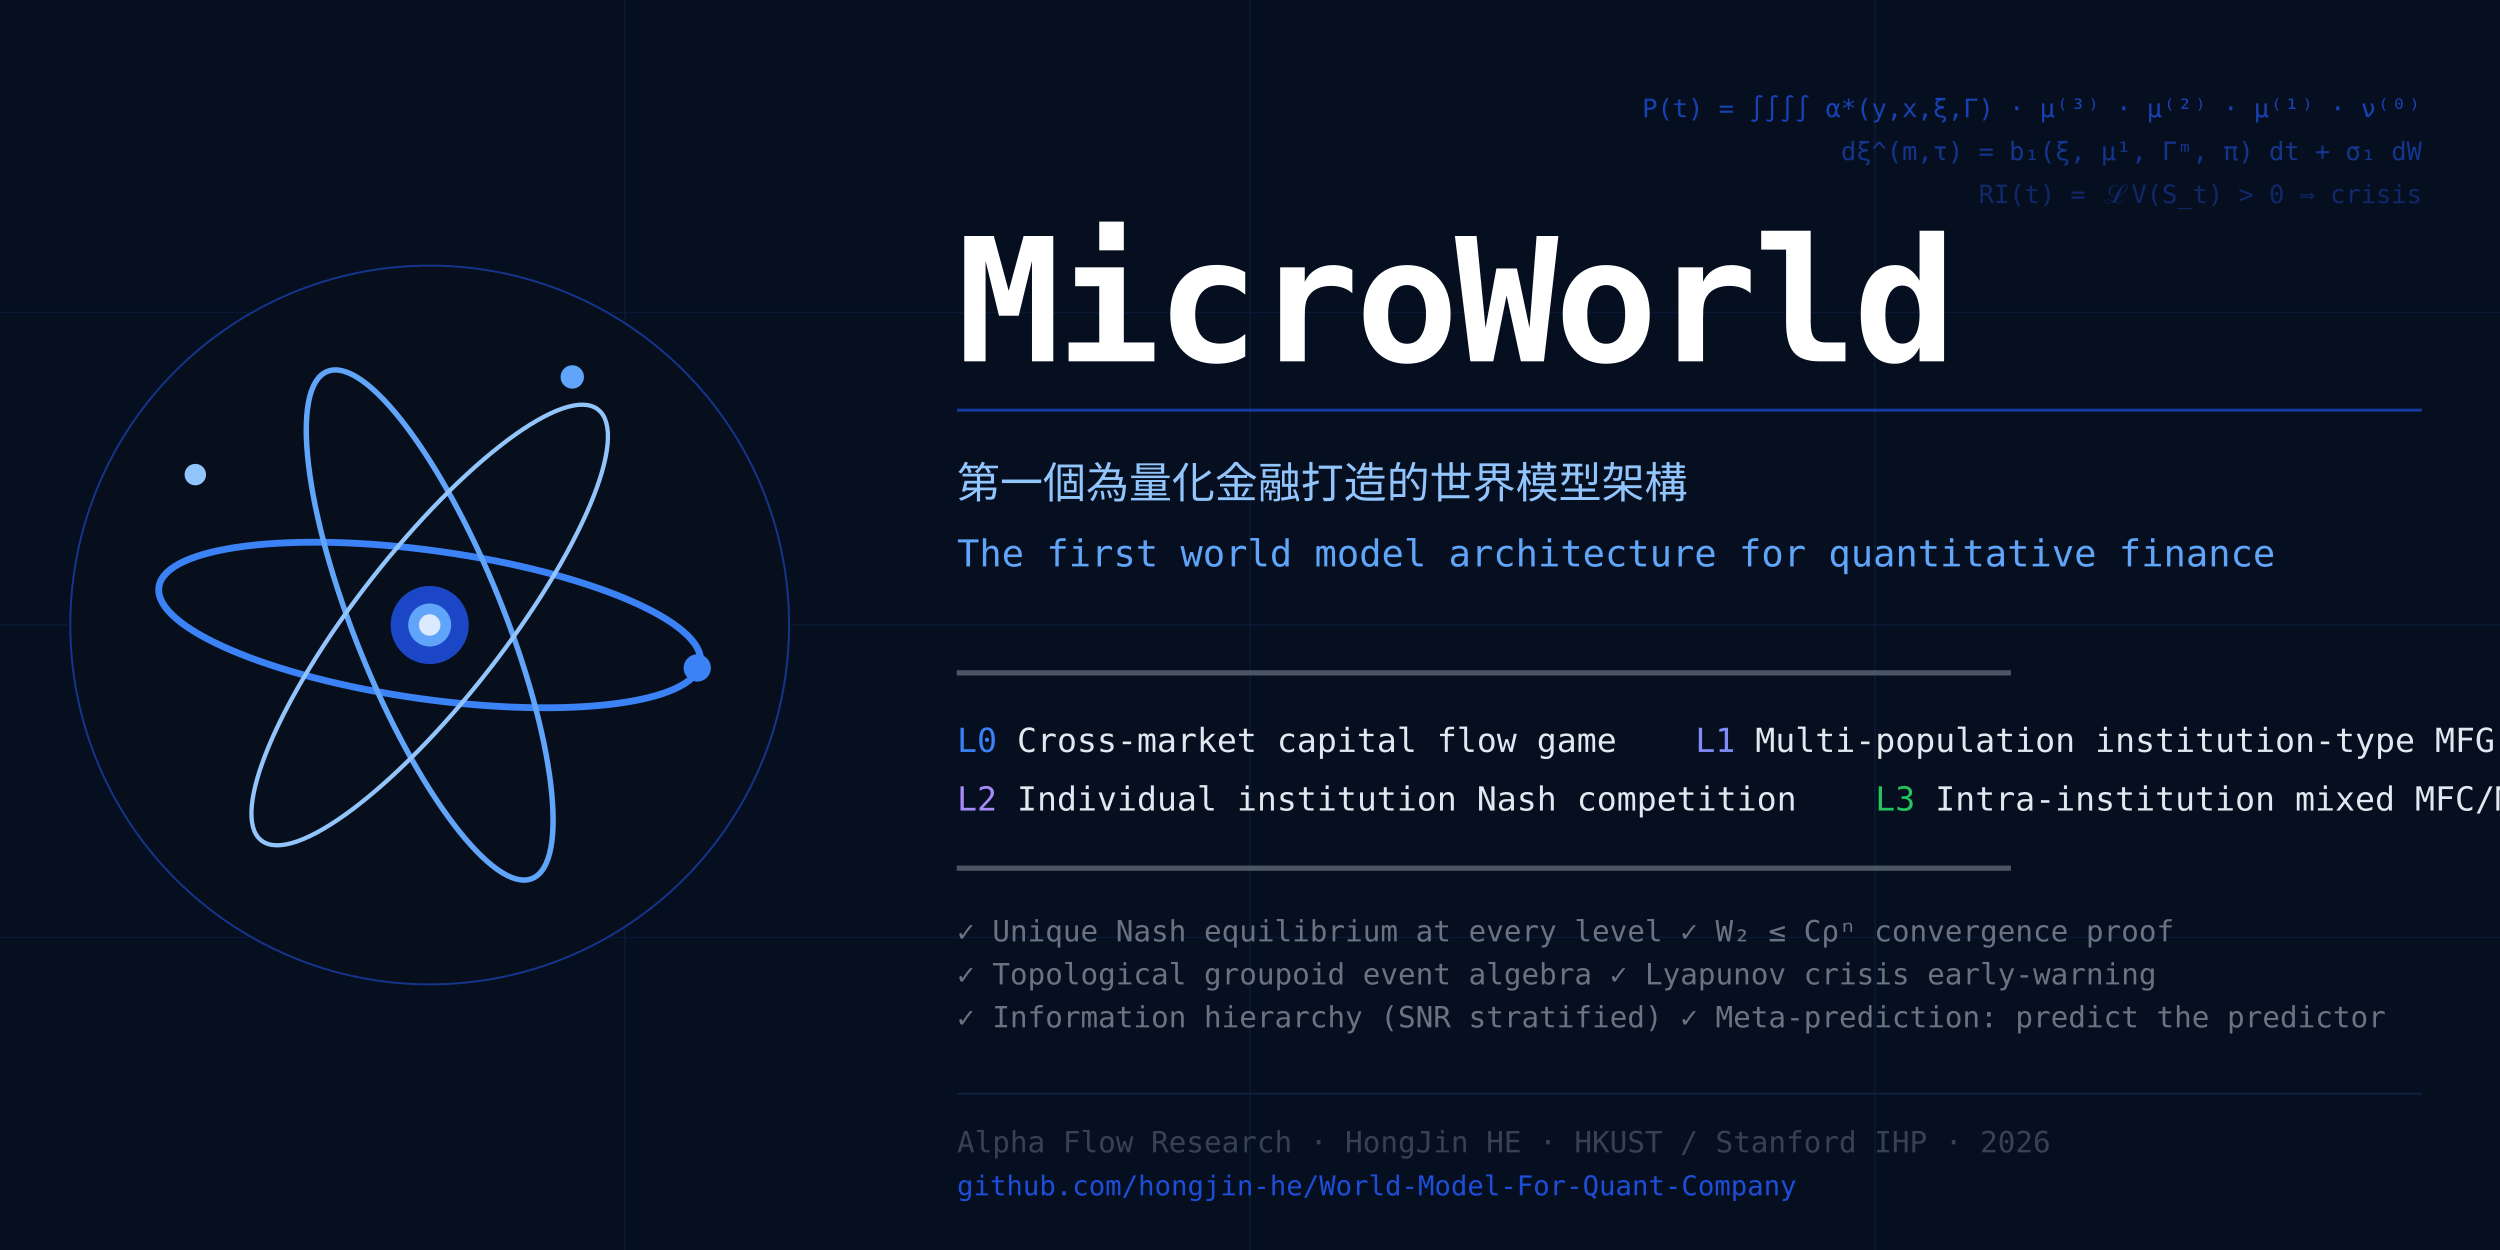
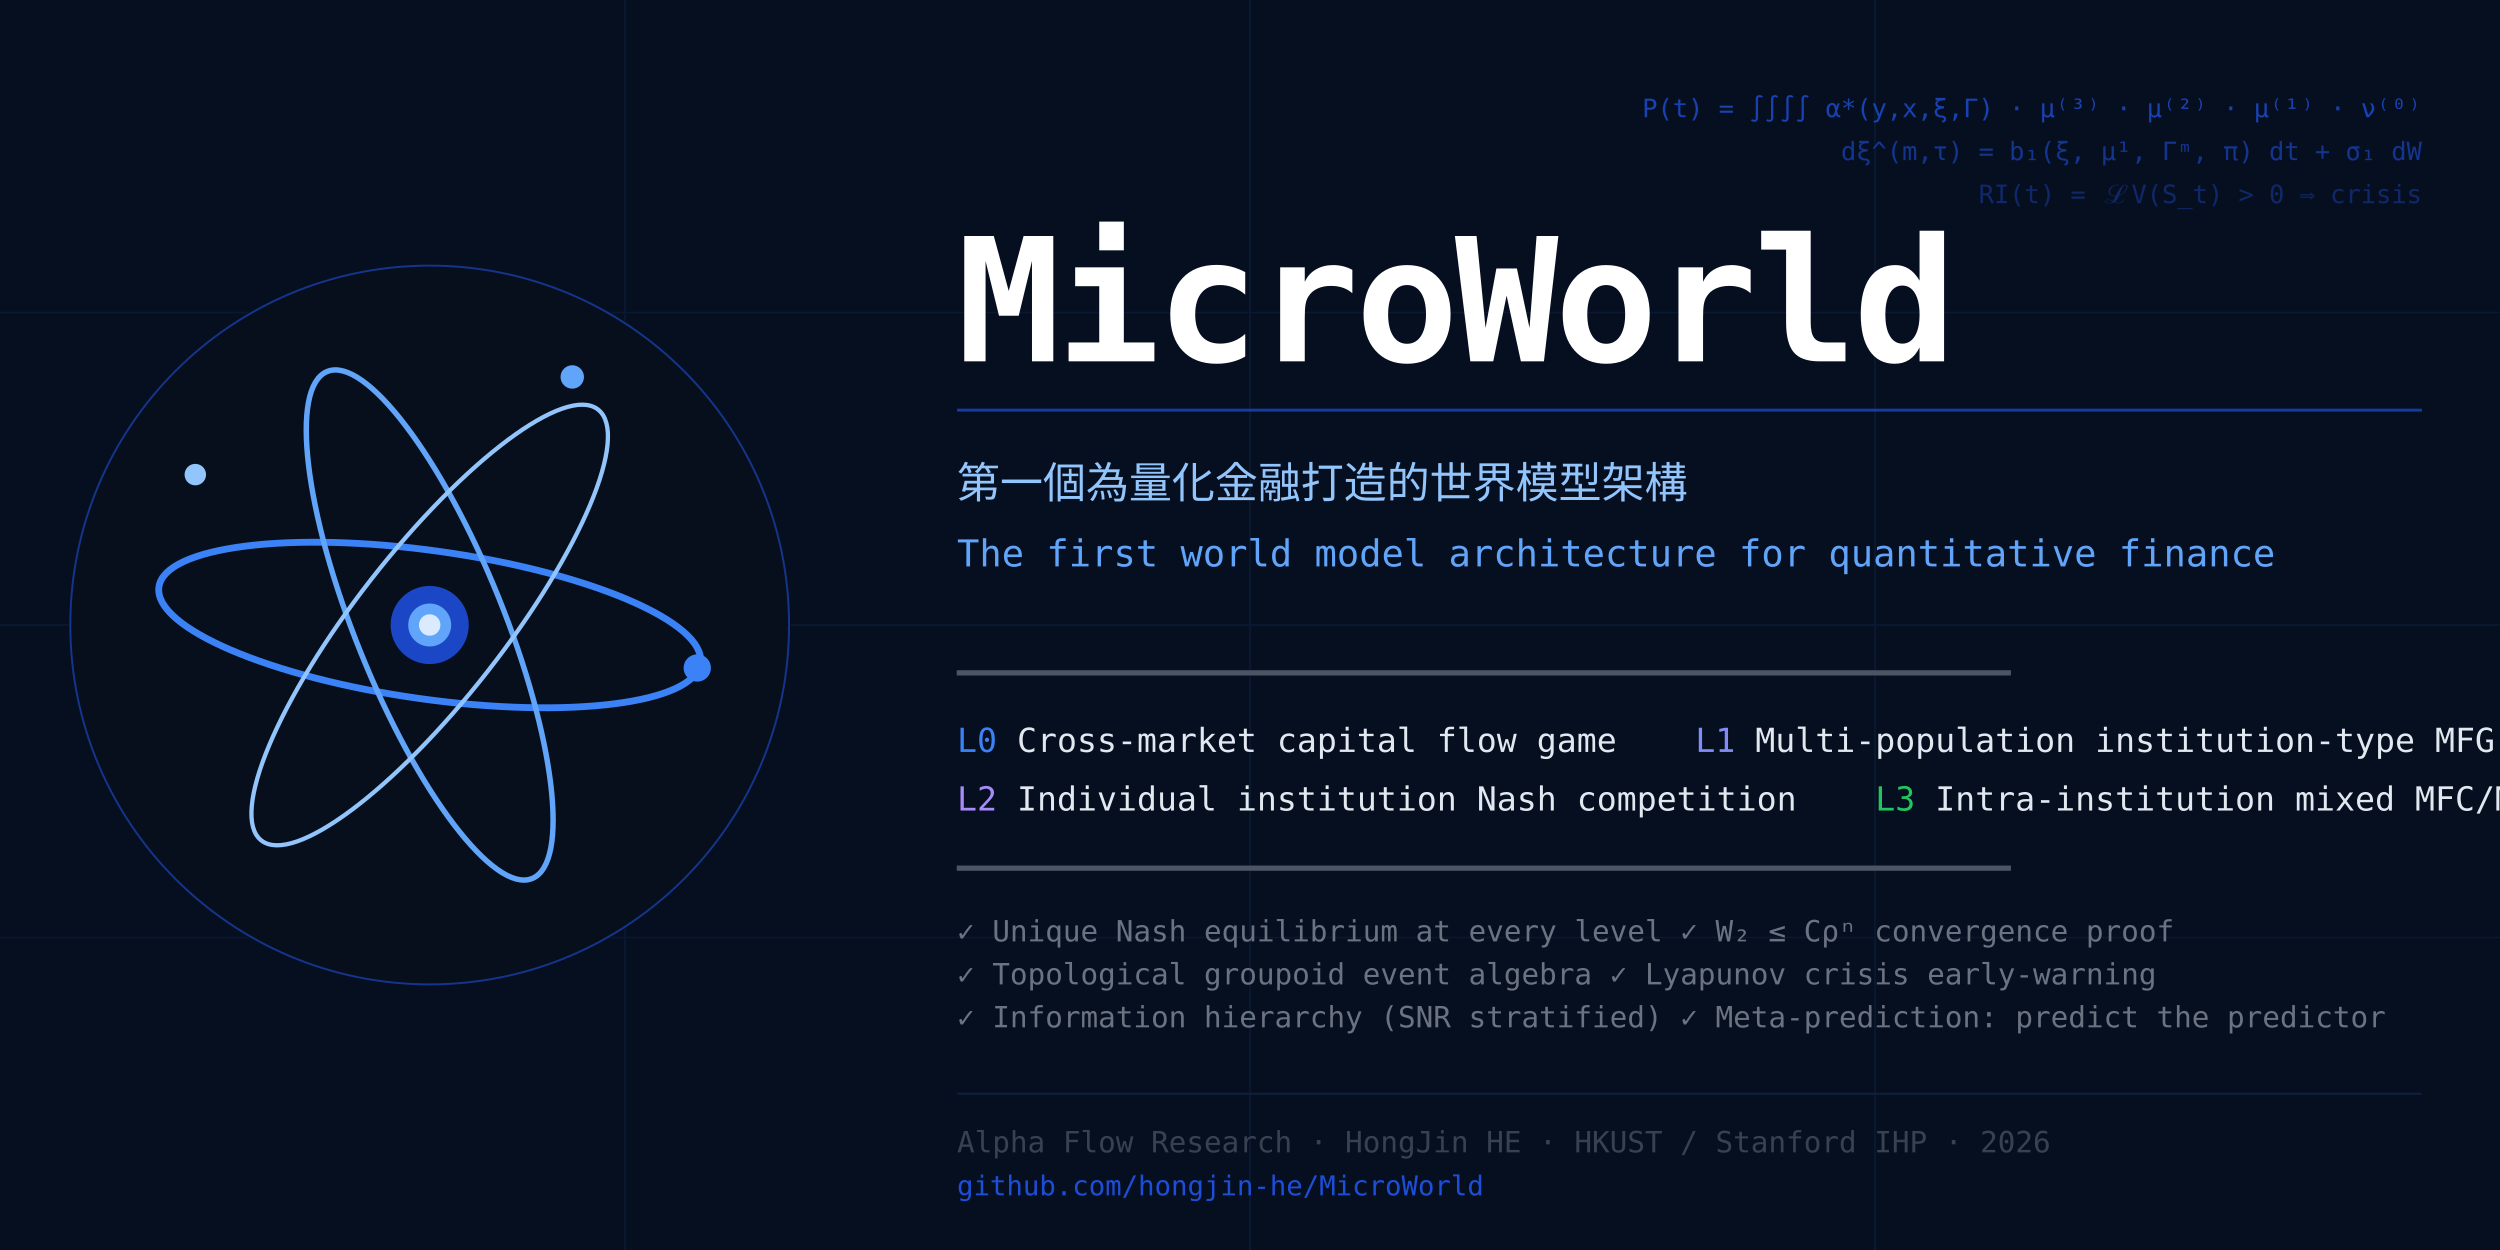
<svg xmlns="http://www.w3.org/2000/svg" viewBox="0 0 1280 640">
  <rect x="0" y="0" width="1280" height="640" fill="#060F20" />
  <g stroke="#0D2040" stroke-width="0.8" opacity="0.6">
    <line x1="0" y1="160" x2="1280" y2="160" />
    <line x1="0" y1="320" x2="1280" y2="320" />
    <line x1="0" y1="480" x2="1280" y2="480" />
    <line x1="320" y1="0" x2="320" y2="640" />
    <line x1="640" y1="0" x2="640" y2="640" />
    <line x1="960" y1="0" x2="960" y2="640" />
  </g>
  <g transform="translate(220, 320)">
    <circle cx="0" cy="0" r="185" fill="#070E1C" />
    <ellipse cx="0" cy="0" rx="140" ry="38" fill="none" stroke="#3B82F6" stroke-width="3.5" transform="rotate(8)" />
    <ellipse cx="0" cy="0" rx="140" ry="38" fill="none" stroke="#60A5FA" stroke-width="2.8" transform="rotate(68)" />
    <ellipse cx="0" cy="0" rx="140" ry="38" fill="none" stroke="#93C5FD" stroke-width="2.2" transform="rotate(-52)" />
    <circle cx="137" cy="22" r="7" fill="#3B82F6" />
    <circle cx="73" cy="-127" r="6" fill="#60A5FA" />
    <circle cx="-120" cy="-77" r="5.5" fill="#93C5FD" />
    <circle cx="0" cy="0" r="20" fill="#1D4ED8" opacity="0.9" />
    <circle cx="0" cy="0" r="11" fill="#60A5FA" />
    <circle cx="0" cy="0" r="5.5" fill="#DBEAFE" />
    <circle cx="0" cy="0" r="184" fill="none" stroke="#1D4ED8" stroke-width="1" opacity="0.6" />
  </g>
  <text x="490" y="185" font-family="monospace" font-size="88" font-weight="bold" fill="#FFFFFF" letter-spacing="-2">MicroWorld</text>
  <line x1="490" y1="210" x2="1240" y2="210" stroke="#1D4ED8" stroke-width="1.5" opacity="0.7" />
  <text x="490" y="255" font-family="monospace" font-size="22" fill="#93C5FD">第一個為量化金融打造的世界模型架構</text>
  <text x="490" y="290" font-family="monospace" font-size="19" fill="#60A5FA">The first world model architecture for quantitative finance</text>
  <text x="490" y="350" font-family="monospace" font-size="16" fill="#4B5563">━━━━━━━━━━━━━━━━━━━━━━━━━━━━━━━━━━━━━━━━━━━━━━━━━━━━━━━━</text>
  <text x="490" y="385" font-family="monospace" font-size="17" fill="#E2E8F0">
    <tspan fill="#3B82F6">L0</tspan> Cross-market capital flow game
    <tspan dx="30" fill="#818CF8">L1</tspan> Multi-population institution-type MFG
  </text>
  <text x="490" y="415" font-family="monospace" font-size="17" fill="#E2E8F0">
    <tspan fill="#A78BFA">L2</tspan> Individual institution Nash competition
    <tspan dx="30" fill="#22C55E">L3</tspan> Intra-institution mixed MFC/MFG
  </text>
  <text x="490" y="450" font-family="monospace" font-size="16" fill="#4B5563">━━━━━━━━━━━━━━━━━━━━━━━━━━━━━━━━━━━━━━━━━━━━━━━━━━━━━━━━</text>
  <text x="490" y="482" font-family="monospace" font-size="15" fill="#6B7280">
    ✓ Unique Nash equilibrium at every level   ✓ W₂ ≤ Cρⁿ convergence proof
  </text>
  <text x="490" y="504" font-family="monospace" font-size="15" fill="#6B7280">
    ✓ Topological groupoid event algebra       ✓ Lyapunov crisis early-warning
  </text>
  <text x="490" y="526" font-family="monospace" font-size="15" fill="#6B7280">
    ✓ Information hierarchy (SNR stratified)   ✓ Meta-prediction: predict the predictor
  </text>
  <line x1="490" y1="560" x2="1240" y2="560" stroke="#0D2040" stroke-width="1" />
  <text x="490" y="590" font-family="monospace" font-size="15" fill="#374151">Alpha Flow Research  ·  HongJin HE  ·  HKUST / Stanford IHP  ·  2026</text>
-   <text x="490" y="612" font-family="monospace" font-size="14" fill="#1D4ED8">github.com/hongjin-he/World-Model-For-Quant-Company</text>
+   <text x="490" y="612" font-family="monospace" font-size="14" fill="#1D4ED8">github.com/hongjin-he/MicroWorld</text>
  <text x="1240" y="60" font-family="monospace" font-size="13" fill="#1D4ED8" text-anchor="end" opacity="0.8">P(t) = ∫∫∫∫ α*(y,x,ξ,Γ) · μ⁽³⁾ · μ⁽²⁾ · μ⁽¹⁾ · ν⁽⁰⁾</text>
  <text x="1240" y="82" font-family="monospace" font-size="13" fill="#1D4ED8" text-anchor="end" opacity="0.6">dξ^(m,τ) = b₁(ξ, μ¹, Γᵐ, π) dt + σ₁ dW</text>
  <text x="1240" y="104" font-family="monospace" font-size="13" fill="#1D4ED8" text-anchor="end" opacity="0.4">RI(t) = ℒV(S_t) &gt; 0  ⟹  crisis</text>
</svg>
